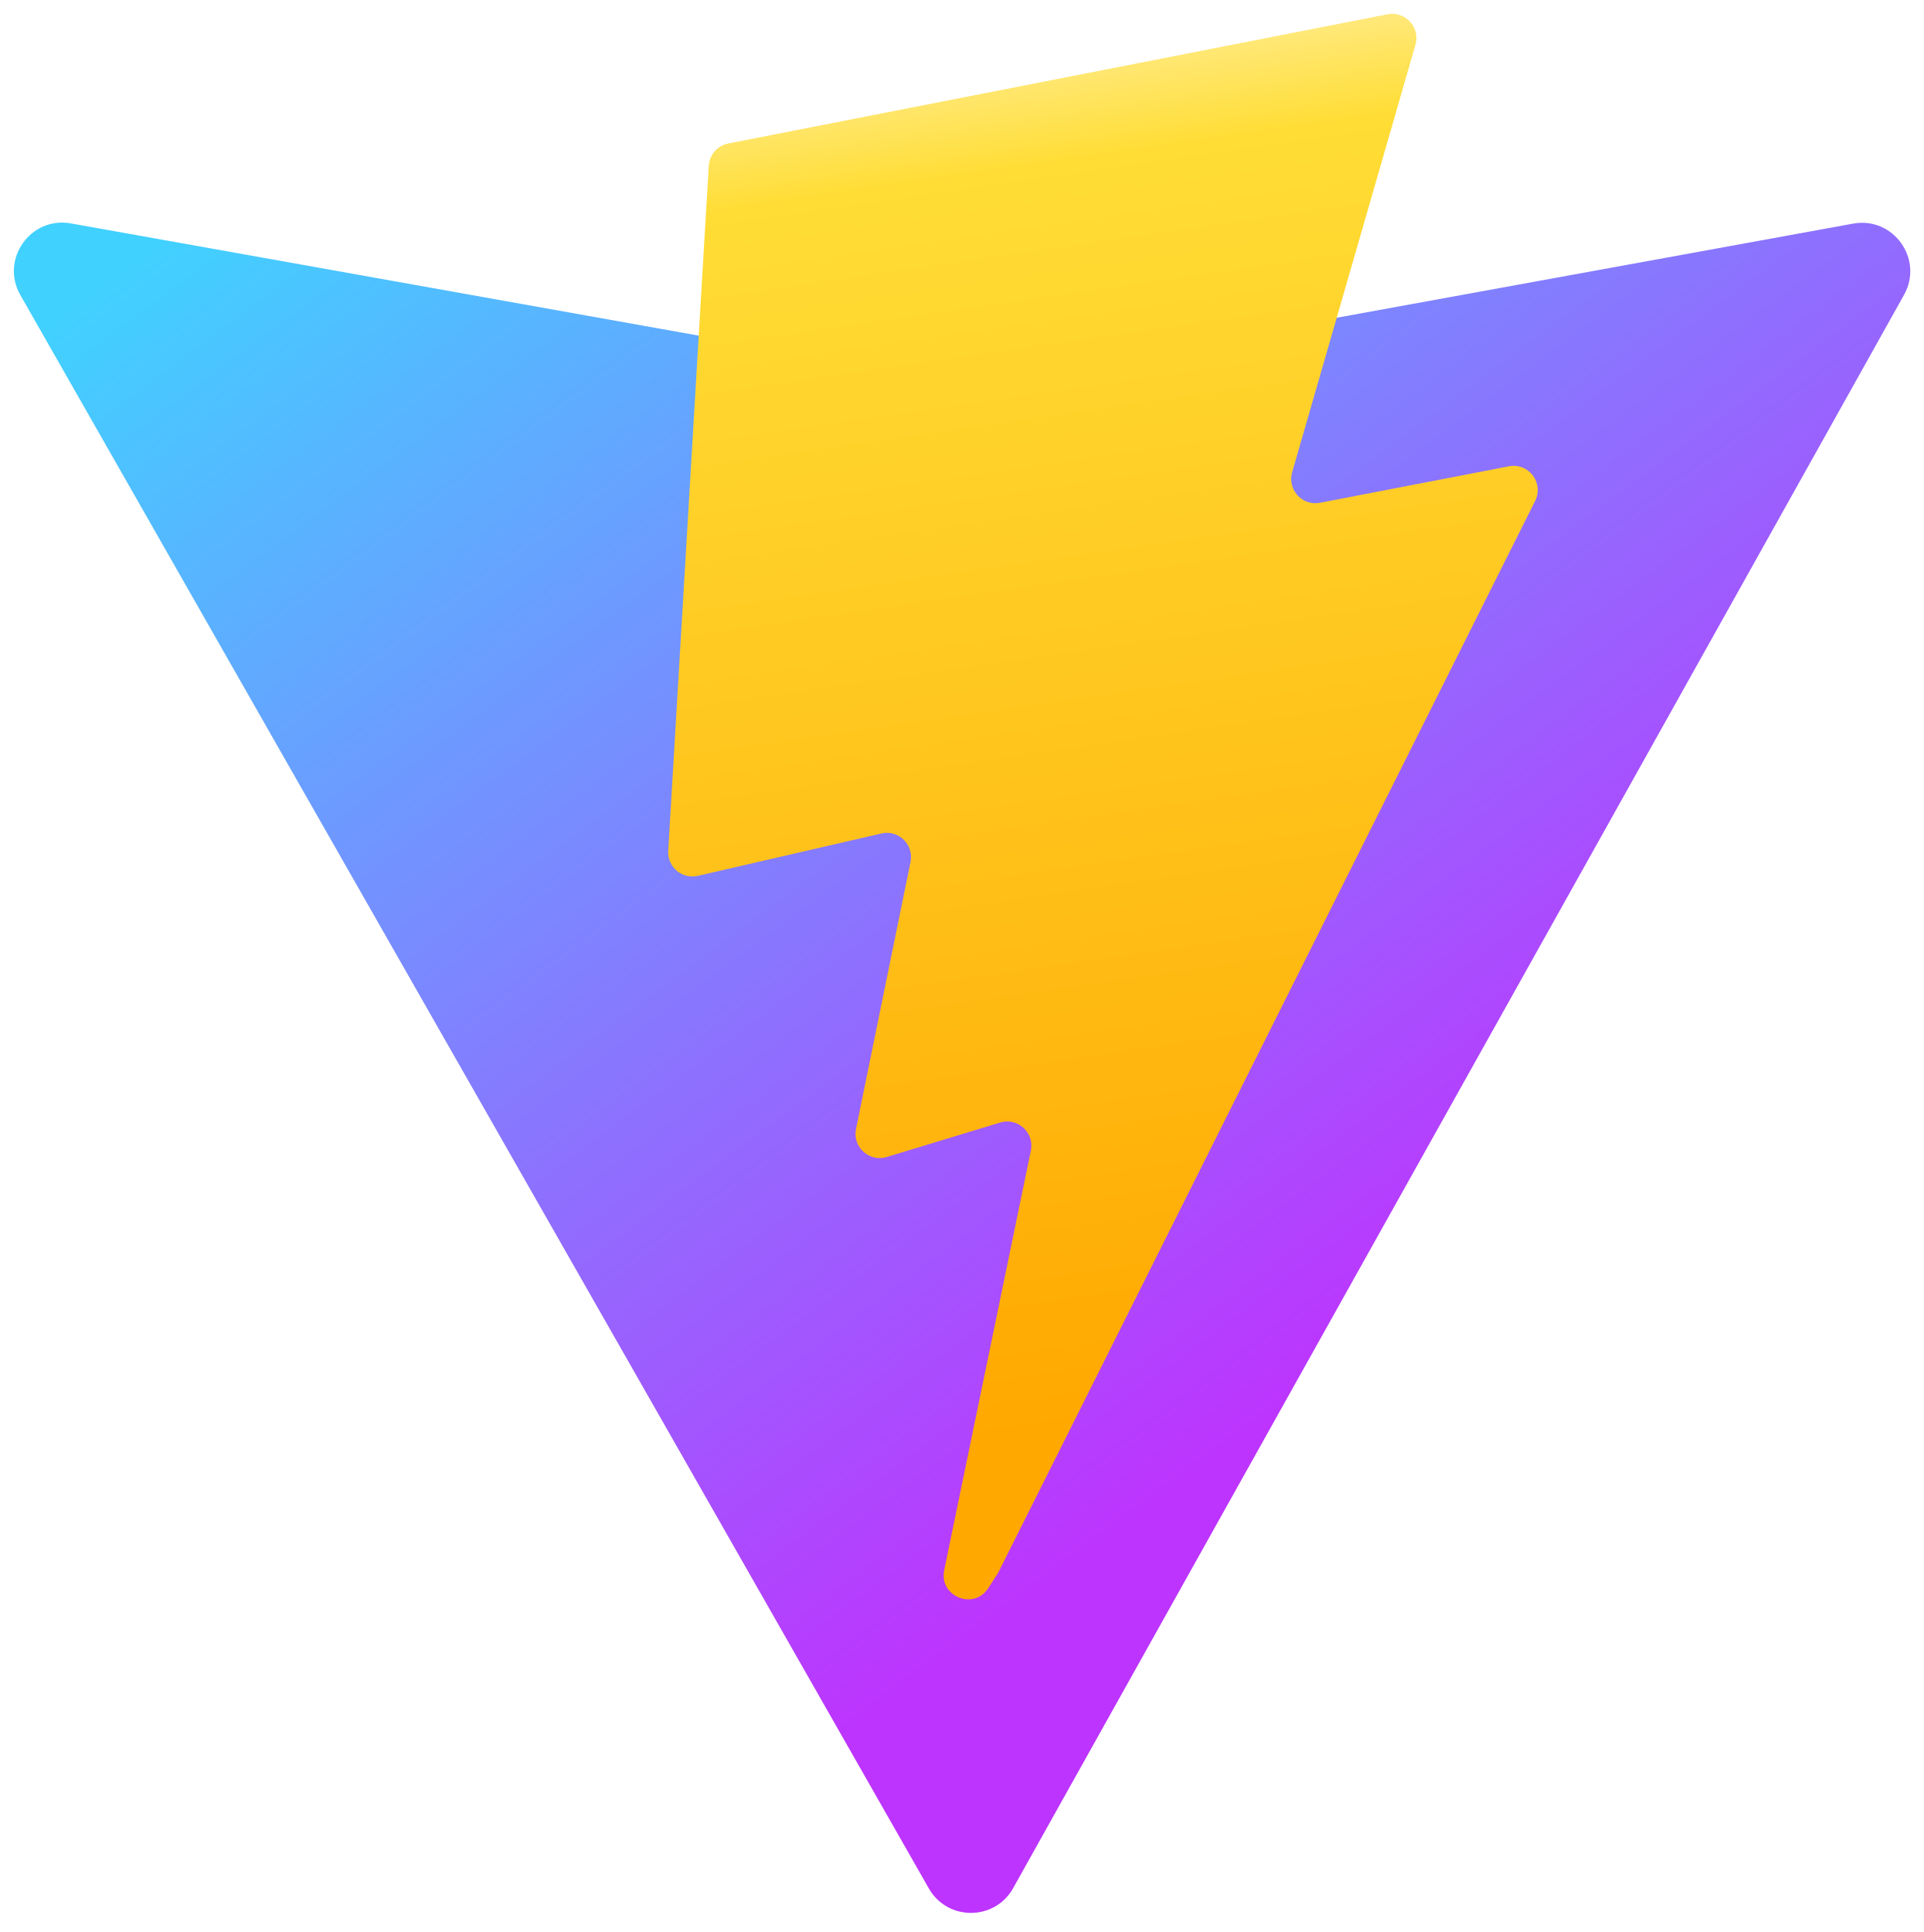
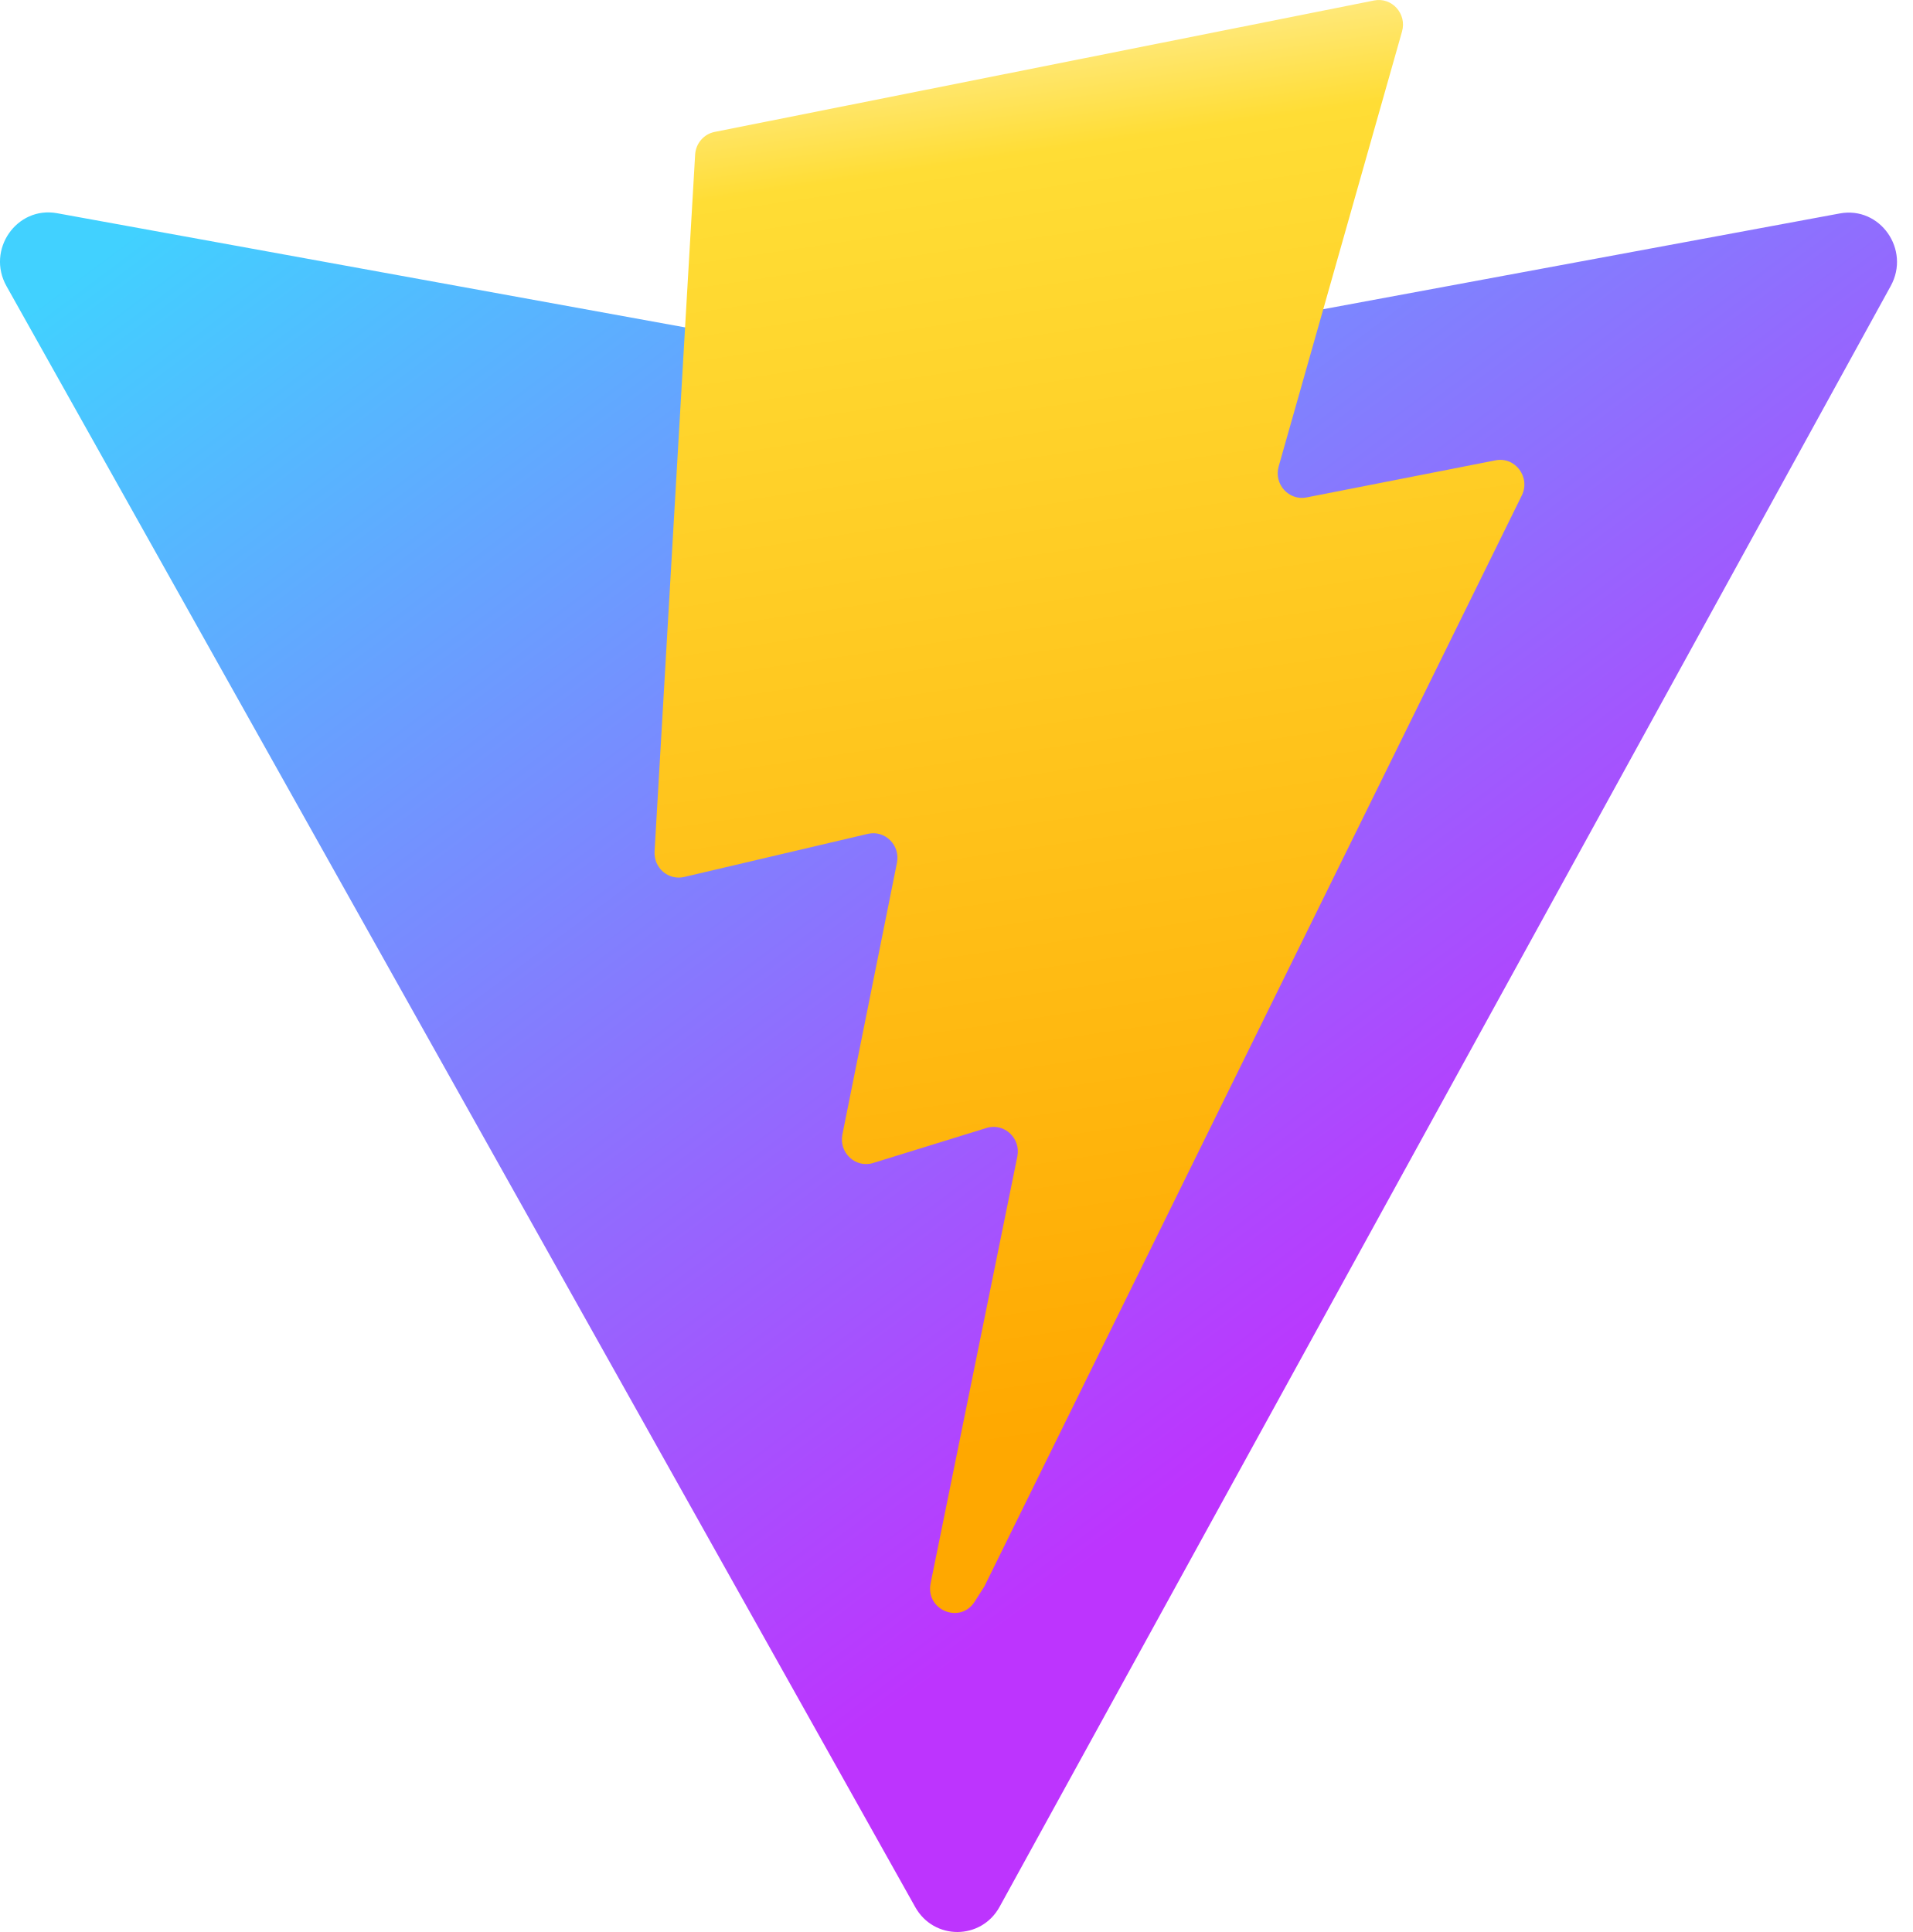
- <svg xmlns="http://www.w3.org/2000/svg" height="2500" preserveAspectRatio="xMidYMid" width="2490" viewBox="-1.871 -0.407 259.721 257.849">
-   <linearGradient id="a" x1="-.828%" x2="57.636%" y1="7.652%" y2="78.411%">
-     <stop offset="0" stop-color="#41d1ff" />
-     <stop offset="1" stop-color="#bd34fe" />
-   </linearGradient>
-   <linearGradient id="b" x1="43.376%" x2="50.316%" y1="2.242%" y2="89.03%">
-     <stop offset="0" stop-color="#ffea83" />
-     <stop offset=".083" stop-color="#ffdd35" />
-     <stop offset="1" stop-color="#ffa800" />
-   </linearGradient>
-   <path d="M255.153 37.938L134.897 252.976c-2.483 4.44-8.862 4.466-11.382.048L.875 37.958c-2.746-4.814 1.371-10.646 6.827-9.67l120.385 21.517a6.537 6.537 0 0 0 2.322-.004l117.867-21.483c5.438-.991 9.574 4.796 6.877 9.62z" fill="url(#a)" />
-   <path d="M185.432.063L96.44 17.501a3.268 3.268 0 0 0-2.634 3.014l-5.474 92.456a3.268 3.268 0 0 0 3.997 3.378l24.777-5.718c2.318-.535 4.413 1.507 3.936 3.838l-7.361 36.047c-.495 2.426 1.782 4.5 4.151 3.78l15.304-4.649c2.372-.72 4.652 1.36 4.15 3.788l-11.698 56.621c-.732 3.542 3.979 5.473 5.943 2.437l1.313-2.028 72.516-144.72c1.215-2.423-.88-5.186-3.54-4.672l-25.505 4.922c-2.396.462-4.435-1.77-3.759-4.114l16.646-57.705c.677-2.35-1.37-4.583-3.769-4.113z" fill="url(#b)" />
+ <svg xmlns="http://www.w3.org/2000/svg" width="99" height="100" viewBox="0 0 99 100" fill="none">
+   <path d="M97.848 14.801L51.731 98.695C50.779 100.427 48.333 100.437 47.366 98.713L0.335 14.809C-0.718 12.931 0.861 10.655 2.954 11.036L49.12 19.431C49.414 19.484 49.716 19.484 50.01 19.429L95.211 11.048C97.296 10.661 98.882 12.919 97.848 14.801Z" fill="url(#paint0_linear_790_3557)" />
+   <path d="M71.111 0.025L36.984 6.828C36.711 6.882 36.464 7.027 36.281 7.24C36.098 7.453 35.99 7.721 35.974 8.004L33.874 44.074C33.863 44.272 33.897 44.47 33.973 44.652C34.05 44.834 34.168 44.995 34.316 45.123C34.465 45.251 34.641 45.342 34.831 45.389C35.02 45.435 35.217 45.436 35.407 45.392L44.909 43.161C45.798 42.952 46.601 43.749 46.418 44.658L43.595 58.722C43.406 59.668 44.279 60.477 45.187 60.196L51.056 58.383C51.966 58.102 52.84 58.913 52.648 59.86L48.161 81.95C47.881 83.332 49.687 84.085 50.441 82.901L50.944 82.11L78.753 25.649C79.219 24.704 78.416 23.626 77.396 23.827L67.615 25.747C66.696 25.927 65.914 25.056 66.173 24.142L72.557 1.629C72.816 0.712 72.031 -0.159 71.111 0.025H71.111Z" fill="url(#paint1_linear_790_3557)" />
+   <defs>
+     <linearGradient id="paint0_linear_790_3557" x1="-0.813" y1="17.805" x2="50.038" y2="85.688" gradientUnits="userSpaceOnUse">
+       <stop stop-color="#41D1FF" />
+       <stop offset="1" stop-color="#BD34FE" />
+     </linearGradient>
+     <linearGradient id="paint1_linear_790_3557" x1="53.398" y1="1.872" x2="63.98" y2="73.224" gradientUnits="userSpaceOnUse">
+       <stop stop-color="#FFEA83" />
+       <stop offset="0.083" stop-color="#FFDD35" />
+       <stop offset="1" stop-color="#FFA800" />
+     </linearGradient>
+   </defs>
</svg>
